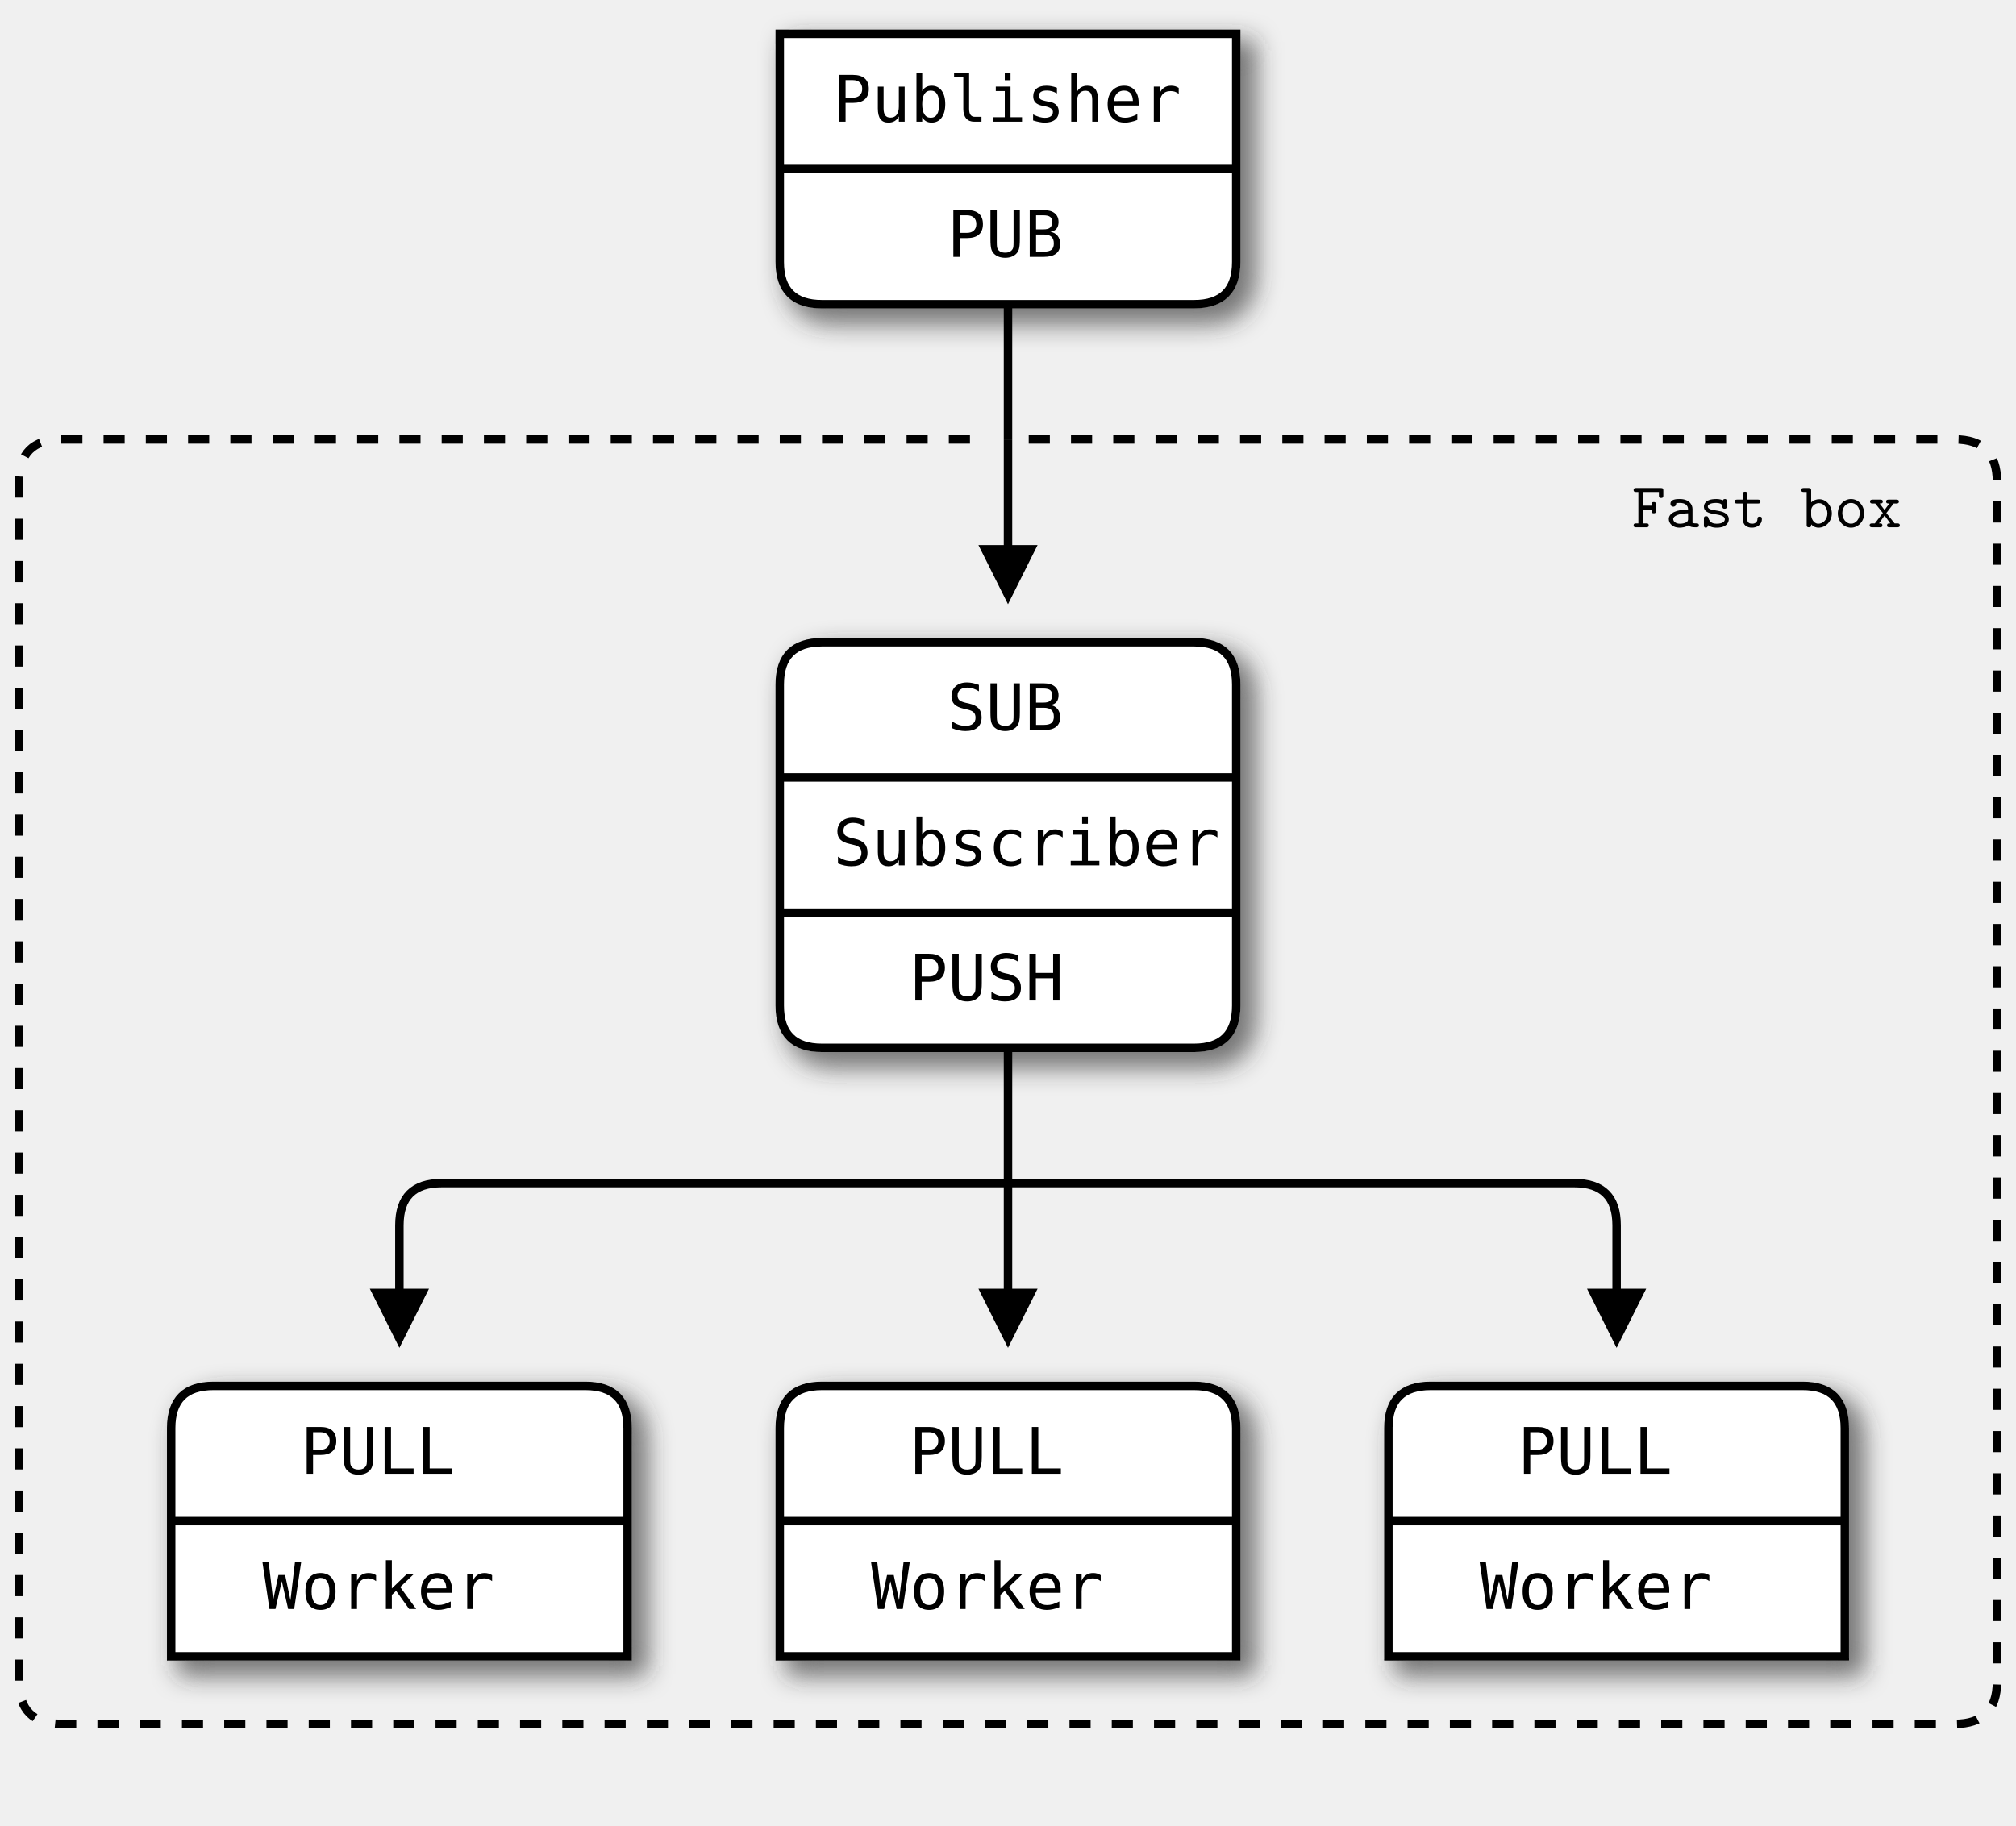
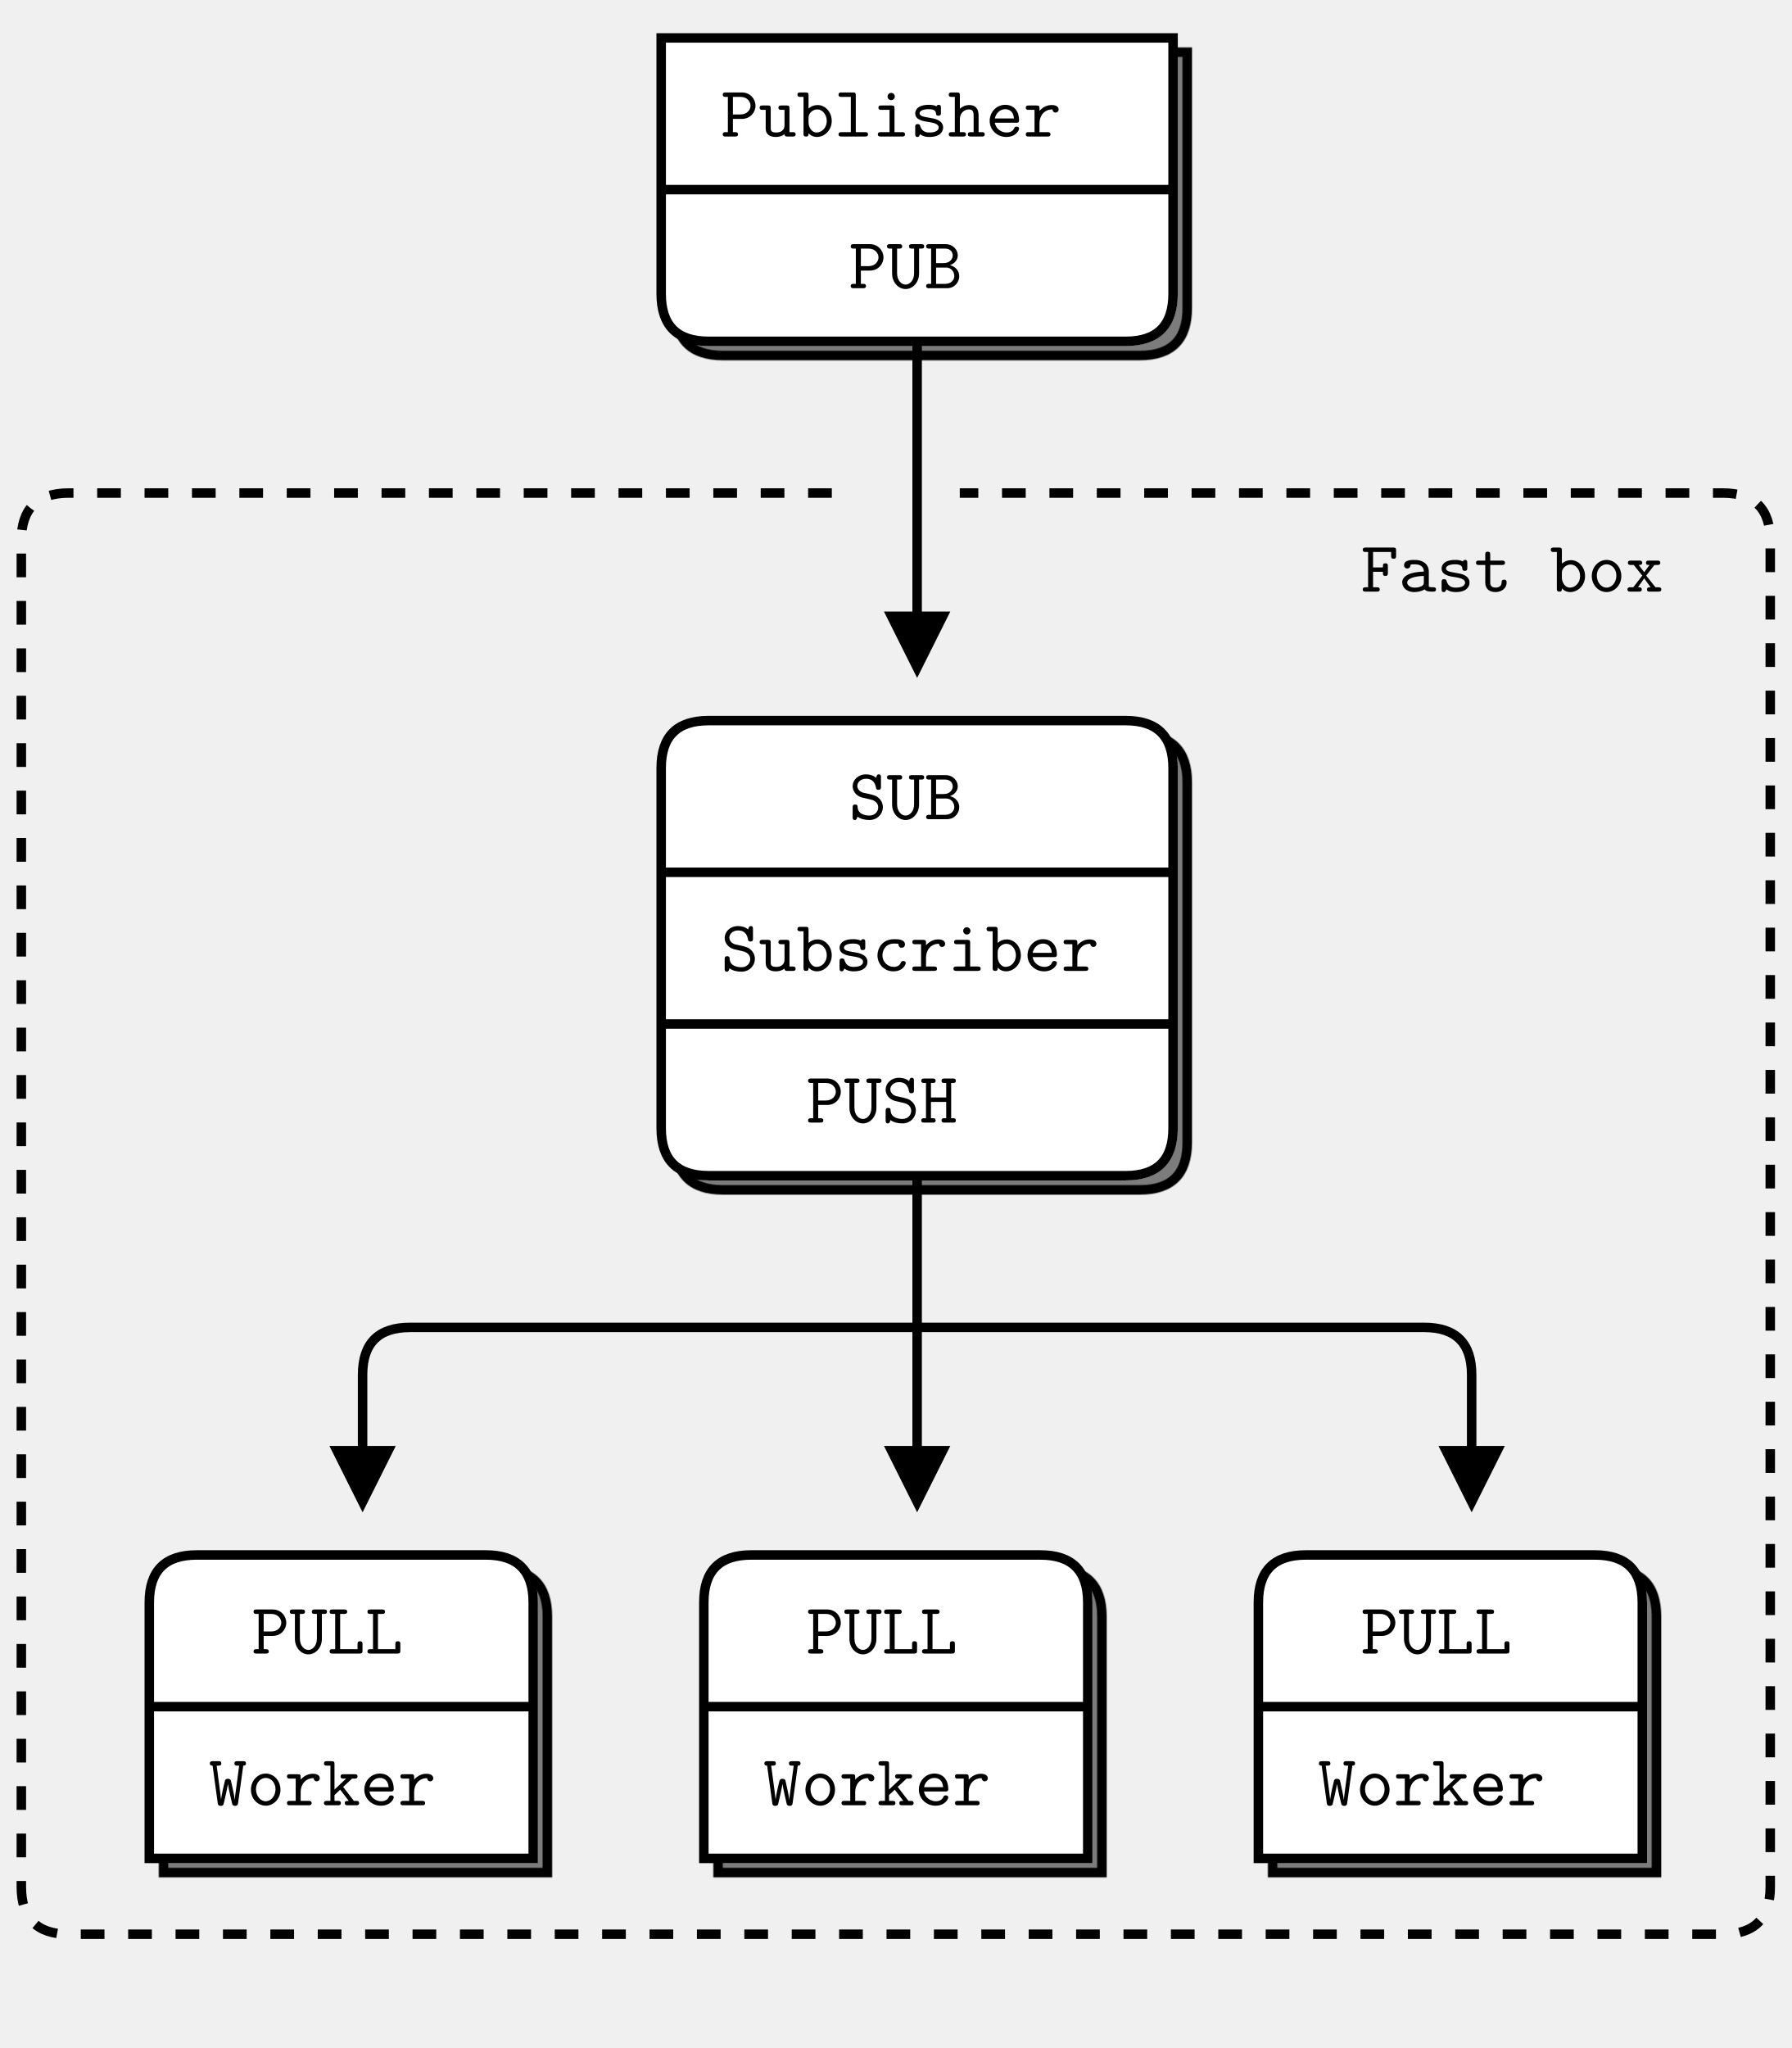
- <svg xmlns="http://www.w3.org/2000/svg" width="477px" height="432px" version="1.1">
+ <svg xmlns="http://www.w3.org/2000/svg" width="378px" height="432px" version="1.1">
  <defs>
    <filter id="dsFilter" width="150%" height="150%">
      <feOffset result="offOut" in="SourceGraphic" dx="3" dy="3" />
      <feColorMatrix result="matrixOut" in="offOut" type="matrix" values="0.2 0 0 0 0 0 0.2 0 0 0 0 0 0.2 0 0 0 0 0 1 0" />
-       <feGaussianBlur result="blurOut" in="matrixOut" stdDeviation="3" />
-       <feBlend in="SourceGraphic" in2="blurOut" mode="normal" />
+       <feBlend in="SourceGraphic" in2="matrixOut" mode="normal" />
    </filter>
    <marker id="iPointer" viewBox="0 0 10 10" refX="5" refY="5" markerUnits="strokeWidth" markerWidth="8" markerHeight="7" orient="auto">
      <path d="M 10 0 L 10 10 L 0 5 z" />
    </marker>
    <marker id="Pointer" viewBox="0 0 10 10" refX="5" refY="5" markerUnits="strokeWidth" markerWidth="8" markerHeight="7" orient="auto">
      <path d="M 0 0 L 10 5 L 0 10 z" />
    </marker>
  </defs>
  <g id="boxes" stroke="black" stroke-width="2" fill="none">
    <g id="group0">
-       <path id="path0" filter="url(#dsFilter)" fill="#fff" d="M 184.5 8 L 292.5 8 L 292.5 62 Q 292.5 72 282.5 72 L 194.5 72 Q 184.5 72 184.5 62 Z" />
-       <text x="197.1" y="28.8" id="text0" fill="#000" stroke="none" style="font-family:Consolas,Monaco,Anonymous Pro,Anonymous,Bitstream Sans Mono,monospace;font-size:15.2px">Publisher </text>
-       <text x="224.1" y="60.8" id="text0" fill="#000" stroke="none" style="font-family:Consolas,Monaco,Anonymous Pro,Anonymous,Bitstream Sans Mono,monospace;font-size:15.2px">PUB </text>
+       <path id="path0" filter="url(#dsFilter)" fill="#fff" d="M 139.5 8 L 247.5 8 L 247.5 62 Q 247.5 72 237.5 72 L 149.5 72 Q 139.5 72 139.5 62 Z" />
+       <text x="152.1" y="28.8" id="text0" fill="#000" stroke="none" style="font-family:LMMono10,monospace;font-size:15.2px">Publisher </text>
+       <text x="179.1" y="60.8" id="text0" fill="#000" stroke="none" style="font-family:LMMono10,monospace;font-size:15.2px">PUB </text>
    </g>
    <g id="group9">
-       <path id="path9" filter="url(#dsFilter)" fill="#fff" d="M 184.5 162 Q 184.5 152 194.5 152 L 282.5 152 Q 292.5 152 292.5 162 L 292.5 238 Q 292.5 248 282.5 248 L 194.5 248 Q 184.5 248 184.5 238 Z" />
-       <text x="224.1" y="172.8" id="text9" fill="#000" stroke="none" style="font-family:Consolas,Monaco,Anonymous Pro,Anonymous,Bitstream Sans Mono,monospace;font-size:15.2px">SUB </text>
-       <text x="197.1" y="204.8" id="text9" fill="#000" stroke="none" style="font-family:Consolas,Monaco,Anonymous Pro,Anonymous,Bitstream Sans Mono,monospace;font-size:15.2px">Subscriber </text>
-       <text x="215.1" y="236.8" id="text9" fill="#000" stroke="none" style="font-family:Consolas,Monaco,Anonymous Pro,Anonymous,Bitstream Sans Mono,monospace;font-size:15.2px">PUSH </text>
+       <path id="path9" filter="url(#dsFilter)" fill="#fff" d="M 139.5 162 Q 139.5 152 149.5 152 L 237.5 152 Q 247.5 152 247.5 162 L 247.5 238 Q 247.5 248 237.5 248 L 149.5 248 Q 139.5 248 139.5 238 Z" />
+       <text x="179.1" y="172.8" id="text9" fill="#000" stroke="none" style="font-family:LMMono10,monospace;font-size:15.2px">SUB </text>
+       <text x="152.1" y="204.8" id="text9" fill="#000" stroke="none" style="font-family:LMMono10,monospace;font-size:15.2px">Subscriber </text>
+       <text x="170.1" y="236.8" id="text9" fill="#000" stroke="none" style="font-family:LMMono10,monospace;font-size:15.2px">PUSH </text>
    </g>
    <g id="group21">
-       <path id="path21" filter="url(#dsFilter)" fill="#fff" d="M 40.5 338 Q 40.5 328 50.5 328 L 138.5 328 Q 148.5 328 148.5 338 L 148.5 392 L 40.5 392 Z" />
-       <text x="71.1" y="348.8" id="text21" fill="#000" stroke="none" style="font-family:Consolas,Monaco,Anonymous Pro,Anonymous,Bitstream Sans Mono,monospace;font-size:15.2px">PULL </text>
-       <text x="62.1" y="380.8" id="text21" fill="#000" stroke="none" style="font-family:Consolas,Monaco,Anonymous Pro,Anonymous,Bitstream Sans Mono,monospace;font-size:15.2px">Worker </text>
+       <path id="path21" filter="url(#dsFilter)" fill="#fff" d="M 31.5 338 Q 31.5 328 41.5 328 L 102.5 328 Q 112.5 328 112.5 338 L 112.5 392 L 31.5 392 Z" />
+       <text x="53.1" y="348.8" id="text21" fill="#000" stroke="none" style="font-family:LMMono10,monospace;font-size:15.2px">PULL </text>
+       <text x="44.1" y="380.8" id="text21" fill="#000" stroke="none" style="font-family:LMMono10,monospace;font-size:15.2px">Worker </text>
    </g>
    <g id="group23">
-       <path id="path23" filter="url(#dsFilter)" fill="#fff" d="M 184.5 338 Q 184.5 328 194.5 328 L 282.5 328 Q 292.5 328 292.5 338 L 292.5 392 L 184.5 392 Z" />
-       <text x="215.1" y="348.8" id="text23" fill="#000" stroke="none" style="font-family:Consolas,Monaco,Anonymous Pro,Anonymous,Bitstream Sans Mono,monospace;font-size:15.2px">PULL </text>
-       <text x="206.1" y="380.8" id="text23" fill="#000" stroke="none" style="font-family:Consolas,Monaco,Anonymous Pro,Anonymous,Bitstream Sans Mono,monospace;font-size:15.2px">Worker </text>
+       <path id="path23" filter="url(#dsFilter)" fill="#fff" d="M 148.5 338 Q 148.5 328 158.5 328 L 219.5 328 Q 229.5 328 229.5 338 L 229.5 392 L 148.5 392 Z" />
+       <text x="170.1" y="348.8" id="text23" fill="#000" stroke="none" style="font-family:LMMono10,monospace;font-size:15.2px">PULL </text>
+       <text x="161.1" y="380.8" id="text23" fill="#000" stroke="none" style="font-family:LMMono10,monospace;font-size:15.2px">Worker </text>
    </g>
    <g id="group25">
-       <path id="path25" filter="url(#dsFilter)" fill="#fff" d="M 328.5 338 Q 328.5 328 338.5 328 L 426.5 328 Q 436.5 328 436.5 338 L 436.5 392 L 328.5 392 Z" />
-       <text x="359.1" y="348.8" id="text25" fill="#000" stroke="none" style="font-family:Consolas,Monaco,Anonymous Pro,Anonymous,Bitstream Sans Mono,monospace;font-size:15.2px">PULL </text>
-       <text x="350.1" y="380.8" id="text25" fill="#000" stroke="none" style="font-family:Consolas,Monaco,Anonymous Pro,Anonymous,Bitstream Sans Mono,monospace;font-size:15.2px">Worker </text>
+       <path id="path25" filter="url(#dsFilter)" fill="#fff" d="M 265.5 338 Q 265.5 328 275.5 328 L 336.5 328 Q 346.5 328 346.5 338 L 346.5 392 L 265.5 392 Z" />
+       <text x="287.1" y="348.8" id="text25" fill="#000" stroke="none" style="font-family:LMMono10,monospace;font-size:15.2px">PULL </text>
+       <text x="278.1" y="380.8" id="text25" fill="#000" stroke="none" style="font-family:LMMono10,monospace;font-size:15.2px">Worker </text>
    </g>
  </g>
  <g id="lines" stroke="black" stroke-width="2" fill="none">
-     <g id="group171">
-       <path id="path171" d="M 40.5 360 L 148.5 360 " />
+     <g id="group144">
+       <path id="path144" d="M 31.5 360 L 112.5 360 " />
    </g>
-     <g id="group331">
-       <path id="path331" marker-start="url(#iPointer)" marker-end="url(#Pointer)" d="M 94.5 312 L 94.5 290 Q 94.5 280 104.5 280 L 238.5 280 L 372.5 280 Q 382.5 280 382.5 290 L 382.5 312 " />
+     <g id="group277">
+       <path id="path277" marker-start="url(#iPointer)" marker-end="url(#Pointer)" d="M 76.5 312 L 76.5 290 Q 76.5 280 86.5 280 L 193.5 280 L 300.5 280 Q 310.5 280 310.5 290 L 310.5 312 " />
    </g>
-     <g id="group584">
-       <path id="path584" d="M 184.5 40 L 292.5 40 " />
+     <g id="group449">
+       <path id="path449" d="M 139.5 40 L 247.5 40 " />
    </g>
-     <g id="group594">
-       <path id="path594" d="M 184.5 184 L 292.5 184 " />
+     <g id="group459">
+       <path id="path459" d="M 139.5 184 L 247.5 184 " />
    </g>
-     <g id="group597">
-       <path id="path597" d="M 184.5 216 L 292.5 216 " />
+     <g id="group462">
+       <path id="path462" d="M 139.5 216 L 247.5 216 " />
    </g>
-     <g id="group607">
-       <path id="path607" d="M 184.5 360 L 292.5 360 " />
+     <g id="group499">
+       <path id="path499" d="M 148.5 360 L 229.5 360 " />
    </g>
-     <g id="group727">
-       <path id="path727" stroke-dasharray="5 5" d="M 229.5 104 L 14.5 104 Q 4.5 104 4.5 114 L 4.5 398 Q 4.5 408 14.5 408 L 462.5 408 Q 472.5 408 472.5 398 L 472.5 114 Q 472.5 104 462.5 104 L 238.5 104 " />
+     <g id="group565">
+       <path id="path565" stroke-dasharray="5 5" d="M 175.5 104 L 14.5 104 Q 4.5 104 4.5 114 L 4.5 398 Q 4.5 408 14.5 408 L 363.5 408 Q 373.5 408 373.5 398 L 373.5 114 Q 373.5 104 363.5 104 L 202.5 104 " />
    </g>
-     <g id="group752">
-       <path id="path752" d="M 238.5 72 L 238.5 104 " />
+     <g id="group617">
+       <path id="path617" marker-end="url(#Pointer)" d="M 193.5 72 L 193.5 136 " />
    </g>
-     <g id="group757">
-       <path id="path757" marker-start="url(#iPointer)" d="M 238.5 136 L 238.5 104 " />
+     <g id="group629">
+       <path id="path629" marker-end="url(#Pointer)" d="M 193.5 248 L 193.5 280 L 193.5 312 " />
    </g>
-     <g id="group764">
-       <path id="path764" marker-end="url(#Pointer)" d="M 238.5 248 L 238.5 280 L 238.5 312 " />
-     </g>
-     <g id="group1042">
-       <path id="path1042" d="M 328.5 360 L 436.5 360 " />
+     <g id="group853">
+       <path id="path853" d="M 265.5 360 L 346.5 360 " />
    </g>
  </g>
  <g id="text" fill="black" style="font-family:LMMono10,monospace;font-size:15.2px">
-     <text x="386.1" y="124.8" id="text2" fill="#000">Fast box </text>
+     <text x="287.1" y="124.8" id="text2" fill="#000">Fast box </text>
  </g>
</svg>
